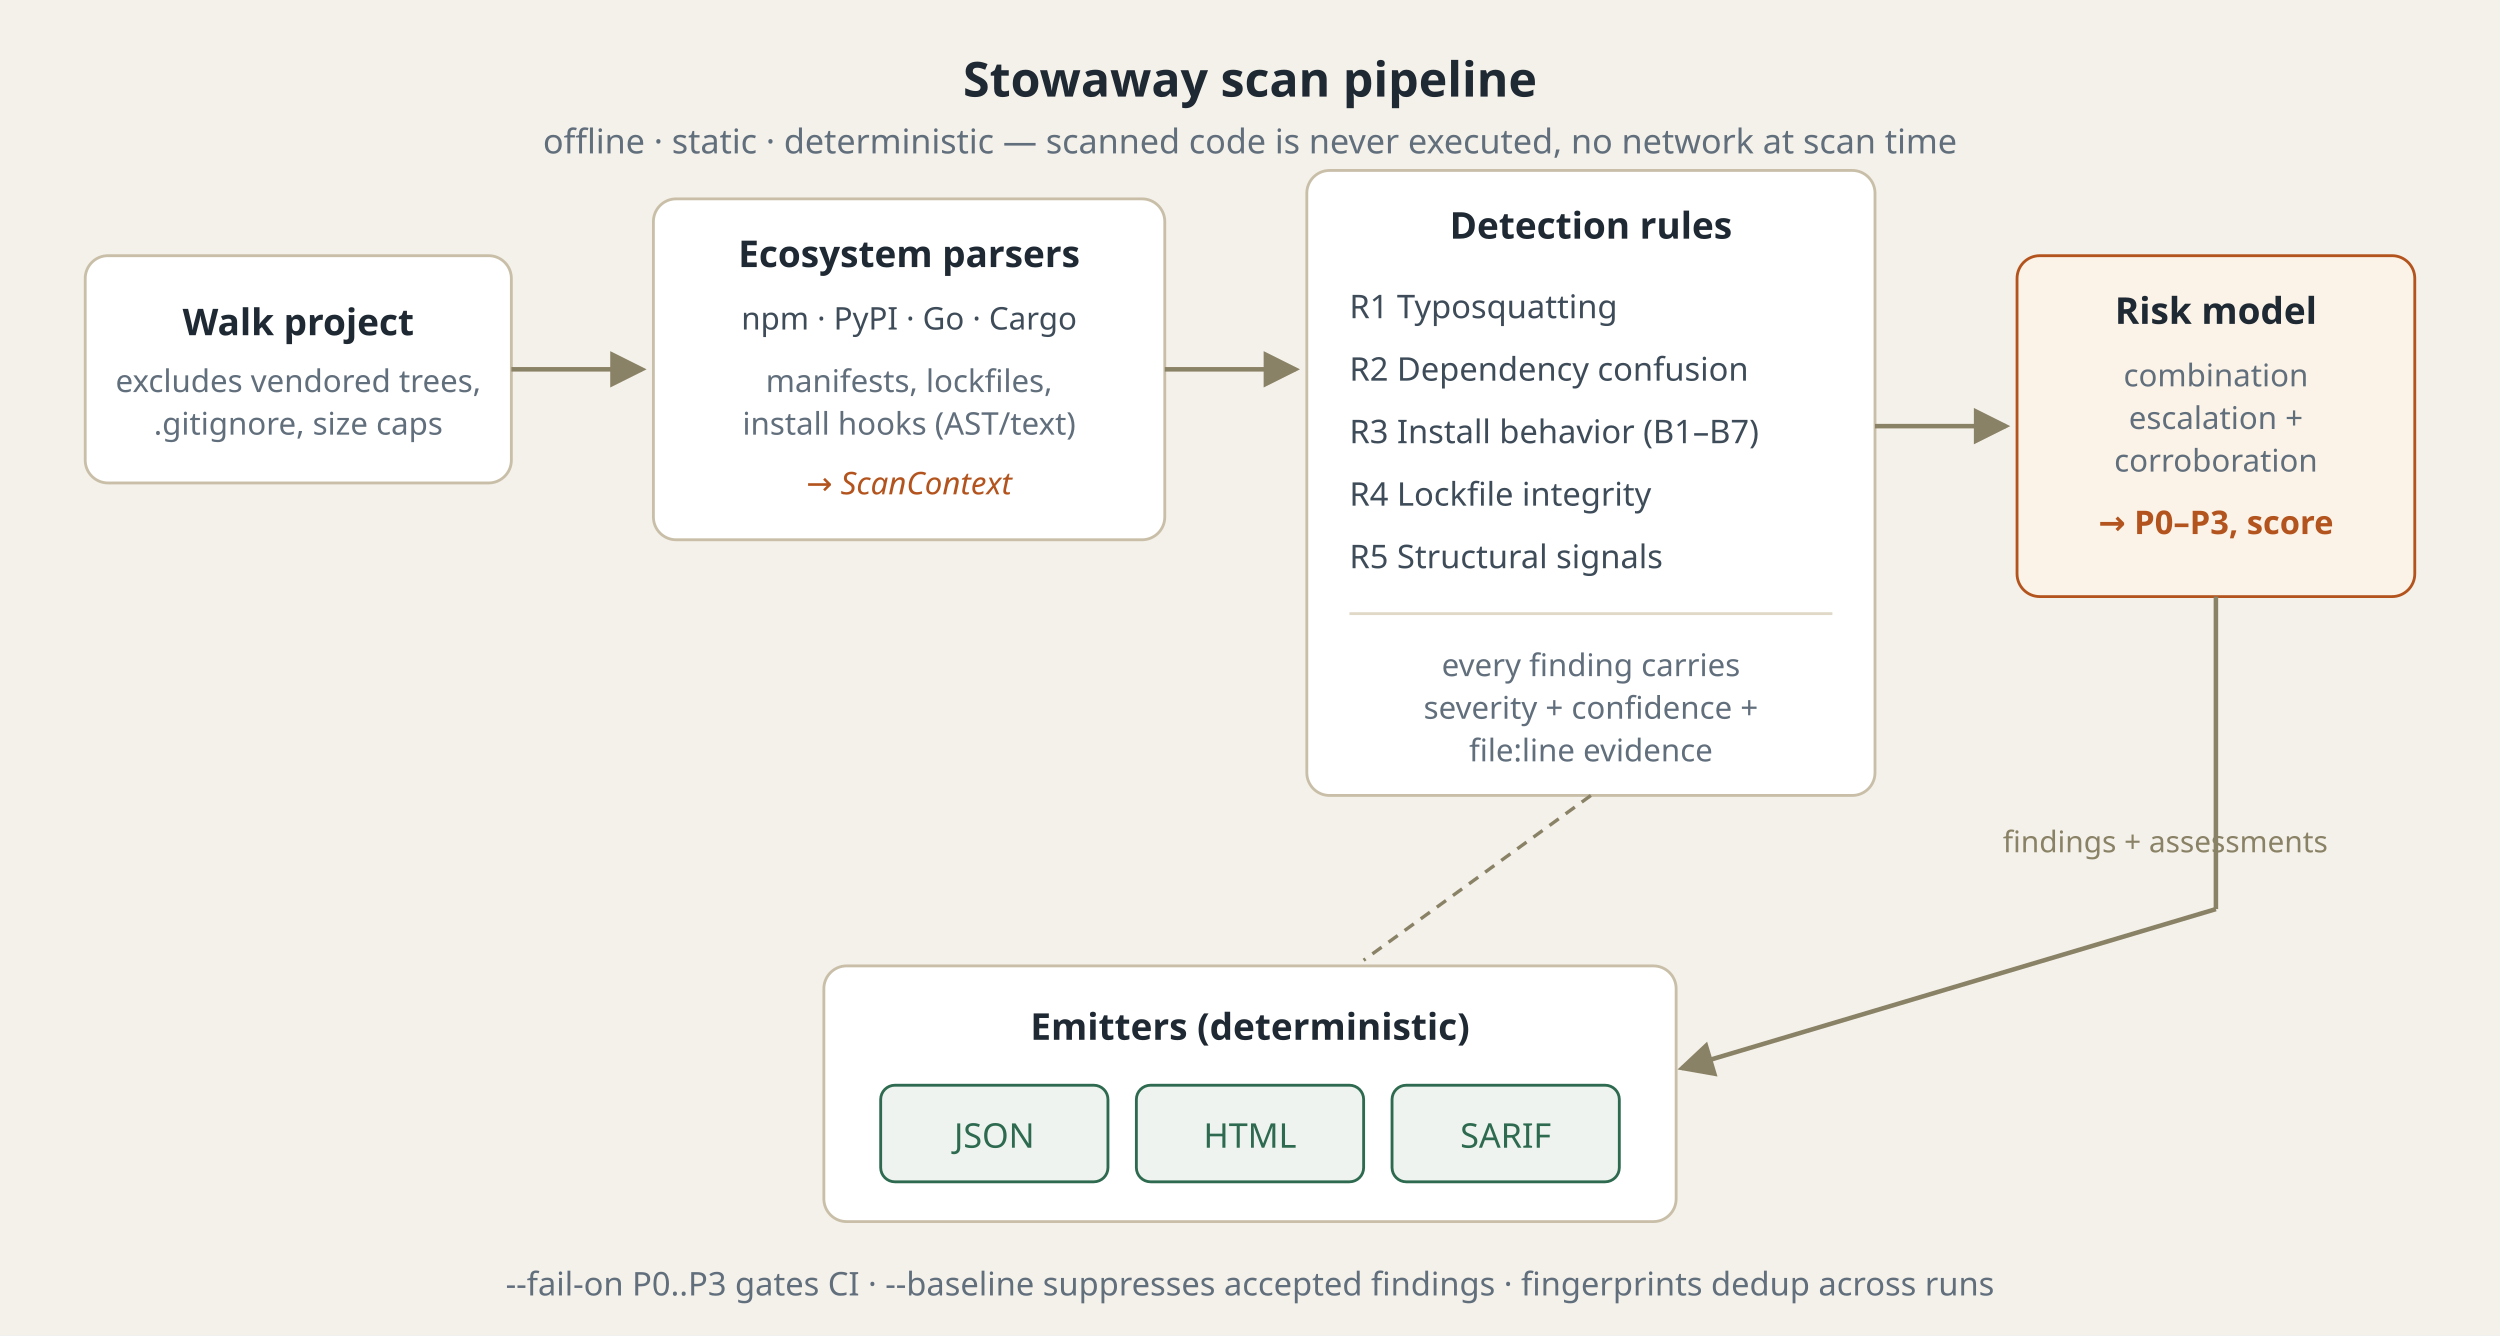
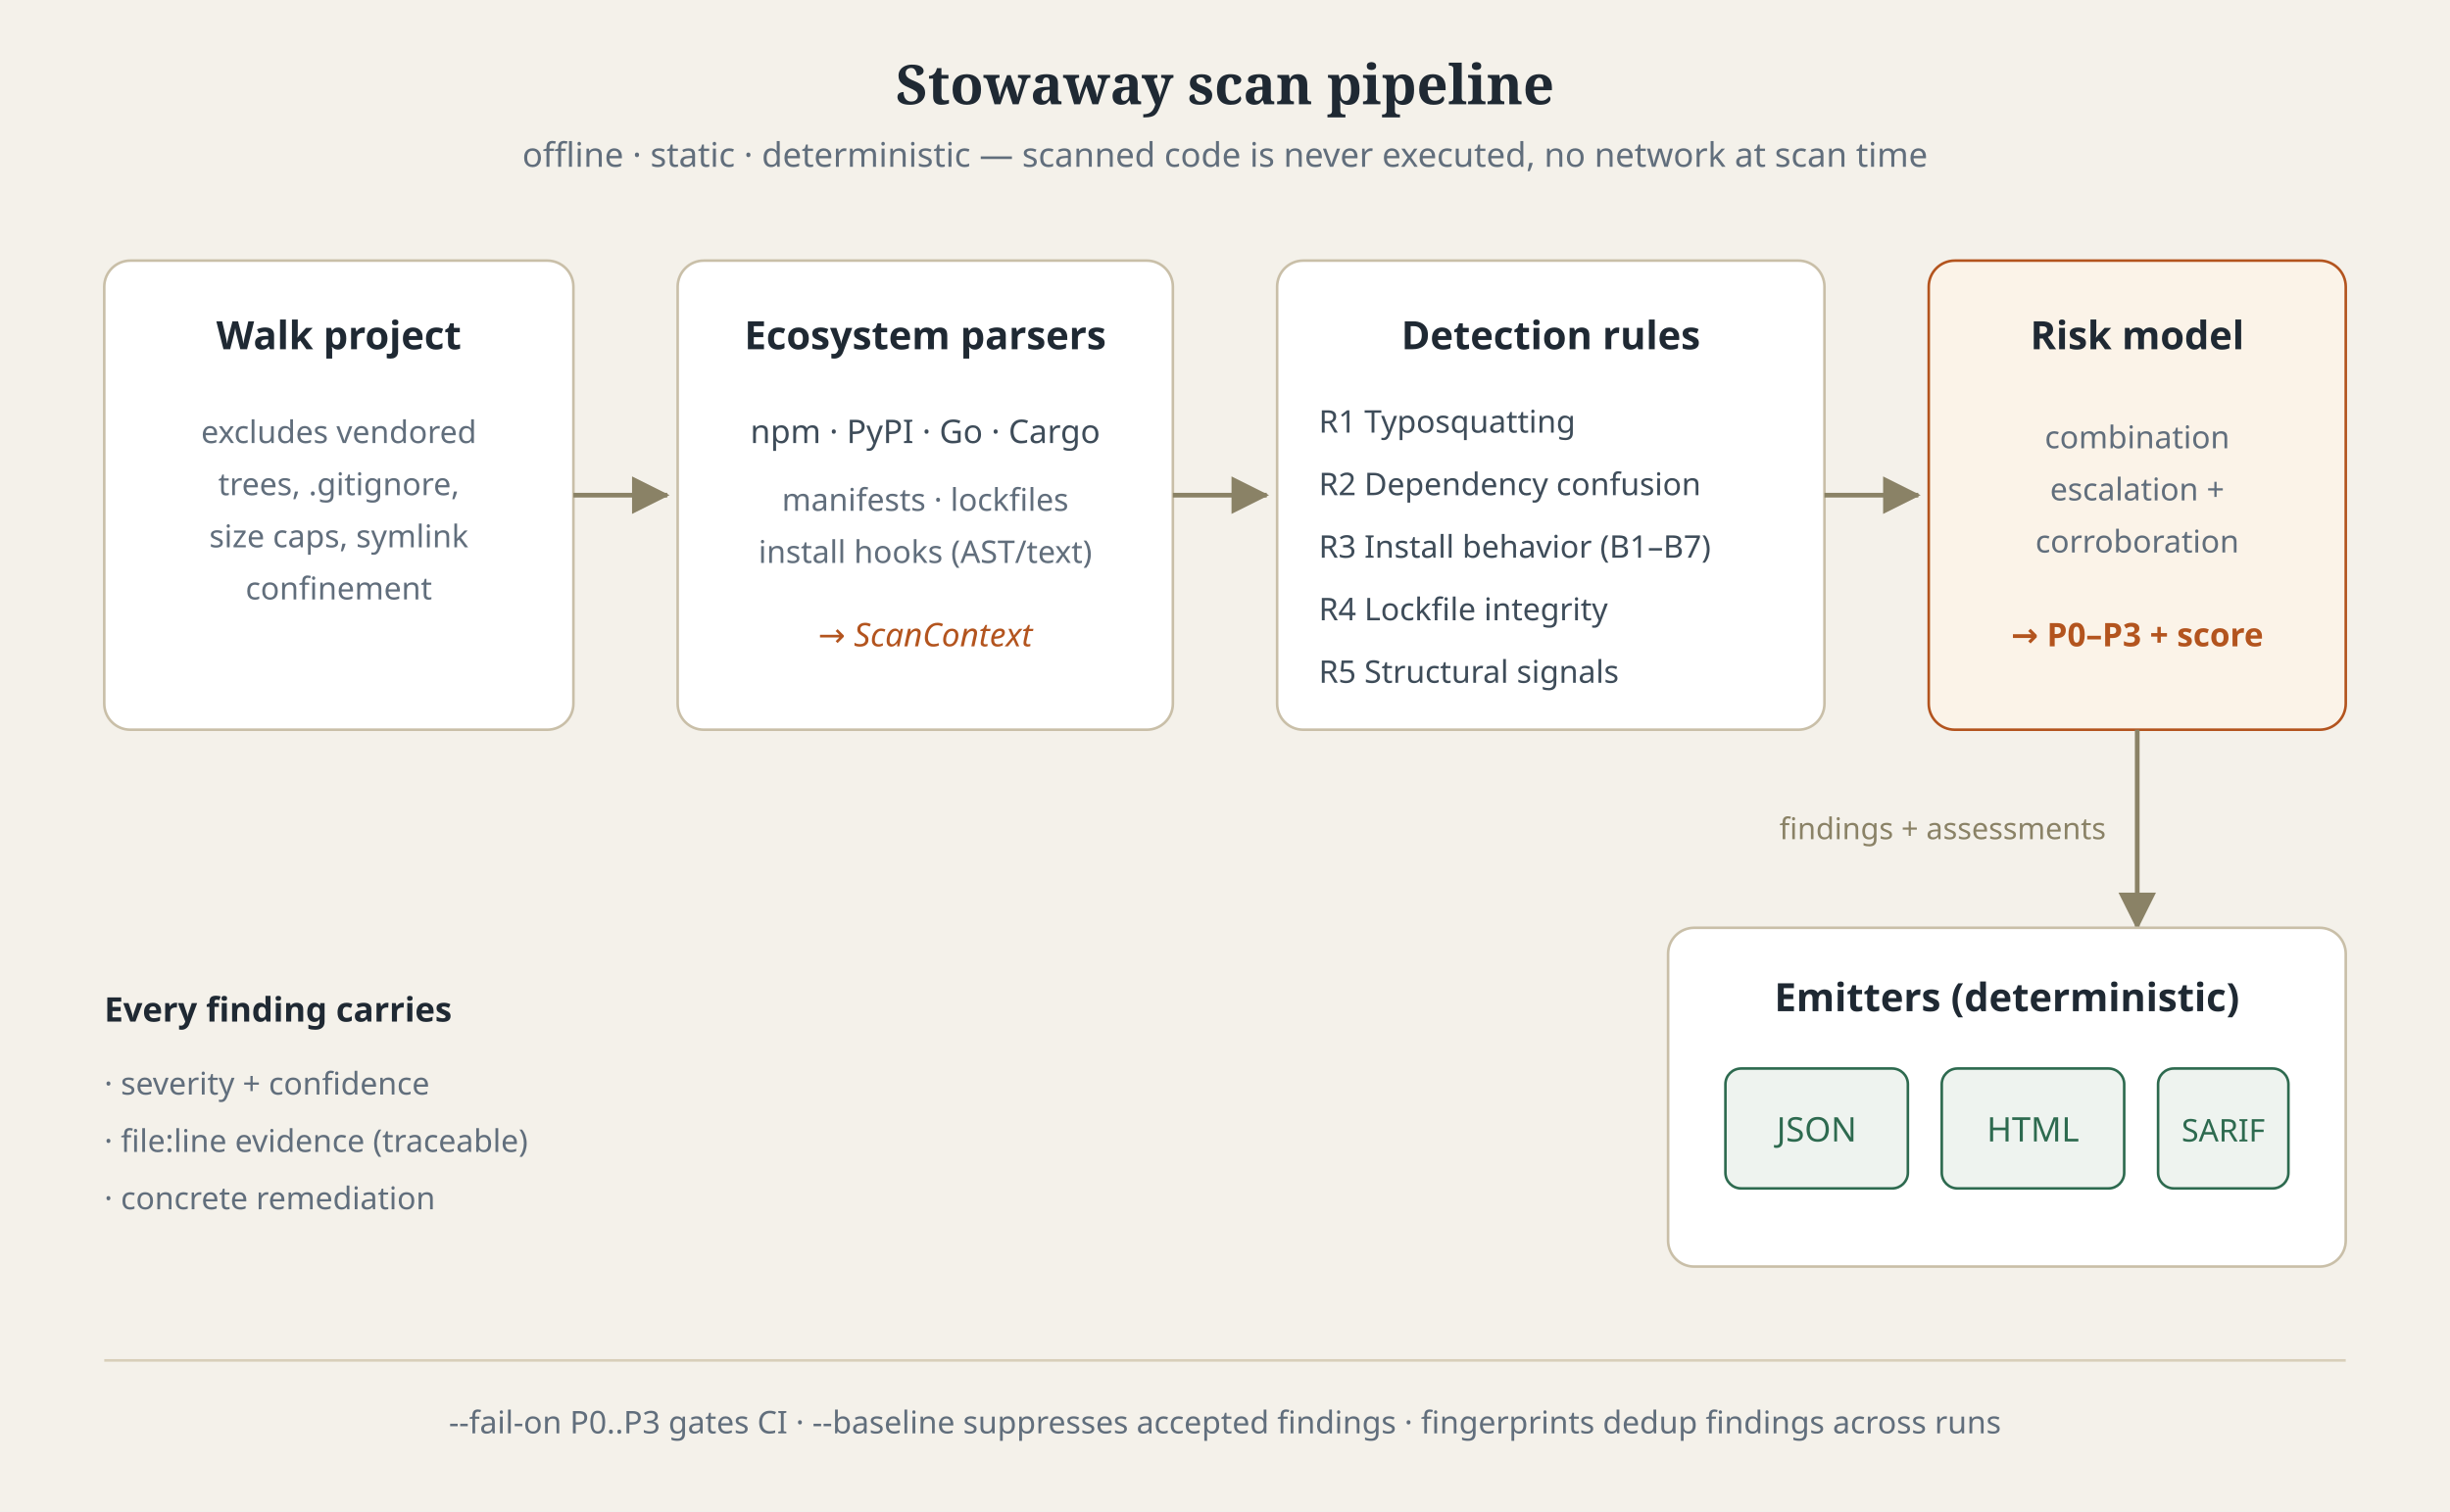
- <svg xmlns="http://www.w3.org/2000/svg" viewBox="0 0 880 470" font-family="'Segoe UI',system-ui,sans-serif" font-size="13">
-   <rect width="880" height="470" fill="#f4f1ea" />
-   <text x="440" y="34" text-anchor="middle" font-size="17" font-weight="700" fill="#1f2933">Stowaway scan pipeline</text>
-   <text x="440" y="54" text-anchor="middle" font-size="12" fill="#616e7c">offline · static · deterministic — scanned code is never executed, no network at scan time</text>
-   <rect x="30" y="90" width="150" height="80" rx="8" fill="#fff" stroke="#c9bfa8" />
-   <text x="105" y="118" text-anchor="middle" font-weight="600" fill="#1f2933">Walk project</text>
-   <text x="105" y="138" text-anchor="middle" font-size="11" fill="#616e7c">excludes vendored trees,</text>
-   <text x="105" y="153" text-anchor="middle" font-size="11" fill="#616e7c">.gitignore, size caps</text>
-   <rect x="230" y="70" width="180" height="120" rx="8" fill="#fff" stroke="#c9bfa8" />
-   <text x="320" y="94" text-anchor="middle" font-weight="600" fill="#1f2933">Ecosystem parsers</text>
-   <text x="320" y="116" text-anchor="middle" font-size="11" fill="#3e4c59">npm · PyPI · Go · Cargo</text>
-   <text x="320" y="138" text-anchor="middle" font-size="11" fill="#616e7c">manifests, lockfiles,</text>
-   <text x="320" y="153" text-anchor="middle" font-size="11" fill="#616e7c">install hooks (AST/text)</text>
-   <text x="320" y="174" text-anchor="middle" font-size="11" fill="#b3541e" font-style="italic">→ ScanContext</text>
-   <rect x="460" y="60" width="200" height="220" rx="8" fill="#fff" stroke="#c9bfa8" />
-   <text x="560" y="84" text-anchor="middle" font-weight="600" fill="#1f2933">Detection rules</text>
-   <text x="475" y="112" font-size="11.5" fill="#3e4c59">R1  Typosquatting</text>
-   <text x="475" y="134" font-size="11.5" fill="#3e4c59">R2  Dependency confusion</text>
-   <text x="475" y="156" font-size="11.5" fill="#3e4c59">R3  Install behavior (B1–B7)</text>
-   <text x="475" y="178" font-size="11.5" fill="#3e4c59">R4  Lockfile integrity</text>
-   <text x="475" y="200" font-size="11.5" fill="#3e4c59">R5  Structural signals</text>
-   <line x1="475" y1="216" x2="645" y2="216" stroke="#e0d9c7" />
-   <text x="560" y="238" text-anchor="middle" font-size="11" fill="#616e7c">every finding carries</text>
-   <text x="560" y="253" text-anchor="middle" font-size="11" fill="#616e7c">severity + confidence +</text>
-   <text x="560" y="268" text-anchor="middle" font-size="11" fill="#616e7c">file:line evidence</text>
-   <rect x="710" y="90" width="140" height="120" rx="8" fill="#fbf3e8" stroke="#b3541e" />
-   <text x="780" y="114" text-anchor="middle" font-weight="600" fill="#1f2933">Risk model</text>
-   <text x="780" y="136" text-anchor="middle" font-size="11" fill="#616e7c">combination</text>
-   <text x="780" y="151" text-anchor="middle" font-size="11" fill="#616e7c">escalation +</text>
-   <text x="780" y="166" text-anchor="middle" font-size="11" fill="#616e7c">corroboration</text>
-   <text x="780" y="188" text-anchor="middle" font-size="11.5" fill="#b3541e" font-weight="600">→ P0–P3, score</text>
-   <rect x="290" y="340" width="300" height="90" rx="8" fill="#fff" stroke="#c9bfa8" />
-   <text x="440" y="366" text-anchor="middle" font-weight="600" fill="#1f2933">Emitters (deterministic)</text>
-   <rect x="310" y="382" width="80" height="34" rx="5" fill="#eef3ef" stroke="#2d6a4f" />
-   <text x="350" y="404" text-anchor="middle" font-size="12" fill="#2d6a4f">JSON</text>
-   <rect x="400" y="382" width="80" height="34" rx="5" fill="#eef3ef" stroke="#2d6a4f" />
-   <text x="440" y="404" text-anchor="middle" font-size="12" fill="#2d6a4f">HTML</text>
-   <rect x="490" y="382" width="80" height="34" rx="5" fill="#eef3ef" stroke="#2d6a4f" />
-   <text x="530" y="404" text-anchor="middle" font-size="12" fill="#2d6a4f">SARIF</text>
+ <svg xmlns="http://www.w3.org/2000/svg" viewBox="0 0 940 580" font-family="'Segoe UI',system-ui,sans-serif">
+   <rect width="940" height="580" fill="#f4f1ea" />
+   <text x="470" y="40" text-anchor="middle" font-size="21" font-weight="700" fill="#1f2933" font-family="Georgia,serif">Stowaway scan pipeline</text>
+   <text x="470" y="64" text-anchor="middle" font-size="13" fill="#616e7c">offline · static · deterministic — scanned code is never executed, no network at scan time</text>
  <defs>
-     <marker id="a" markerWidth="9" markerHeight="9" refX="7" refY="4" orient="auto">
+     <marker id="arrow" markerWidth="10" markerHeight="10" refX="7.5" refY="4" orient="auto">
      <path d="M0,0 L8,4 L0,8 z" fill="#8a8266" />
    </marker>
  </defs>
-   <line x1="180" y1="130" x2="226" y2="130" stroke="#8a8266" stroke-width="1.6" marker-end="url(#a)" />
-   <line x1="410" y1="130" x2="456" y2="130" stroke="#8a8266" stroke-width="1.6" marker-end="url(#a)" />
-   <line x1="660" y1="150" x2="706" y2="150" stroke="#8a8266" stroke-width="1.6" marker-end="url(#a)" />
-   <line x1="780" y1="210" x2="780" y2="320" stroke="#8a8266" stroke-width="1.6" />
-   <line x1="780" y1="320" x2="592" y2="376" stroke="#8a8266" stroke-width="1.6" marker-end="url(#a)" />
-   <line x1="560" y1="280" x2="480" y2="338" stroke="#8a8266" stroke-width="1.2" stroke-dasharray="4 3" />
-   <text x="705" y="300" font-size="10.5" fill="#8a8266">findings + assessments</text>
-   <text x="440" y="456" text-anchor="middle" font-size="11.5" fill="#616e7c">--fail-on P0..P3 gates CI · --baseline suppresses accepted findings · fingerprints dedup across runs</text>
+   <rect x="40" y="100" width="180" height="180" rx="10" fill="#fff" stroke="#c9bfa8" />
+   <text x="130" y="134" text-anchor="middle" font-size="15" font-weight="600" fill="#1f2933">Walk project</text>
+   <text x="130" y="170" text-anchor="middle" font-size="12" fill="#616e7c">excludes vendored</text>
+   <text x="130" y="190" text-anchor="middle" font-size="12" fill="#616e7c">trees, .gitignore,</text>
+   <text x="130" y="210" text-anchor="middle" font-size="12" fill="#616e7c">size caps, symlink</text>
+   <text x="130" y="230" text-anchor="middle" font-size="12" fill="#616e7c">confinement</text>
+   <rect x="260" y="100" width="190" height="180" rx="10" fill="#fff" stroke="#c9bfa8" />
+   <text x="355" y="134" text-anchor="middle" font-size="15" font-weight="600" fill="#1f2933">Ecosystem parsers</text>
+   <text x="355" y="170" text-anchor="middle" font-size="12.5" fill="#3e4c59">npm · PyPI · Go · Cargo</text>
+   <text x="355" y="196" text-anchor="middle" font-size="12" fill="#616e7c">manifests · lockfiles</text>
+   <text x="355" y="216" text-anchor="middle" font-size="12" fill="#616e7c">install hooks (AST/text)</text>
+   <text x="355" y="248" text-anchor="middle" font-size="12.5" font-style="italic" fill="#b3541e">→ ScanContext</text>
+   <rect x="490" y="100" width="210" height="180" rx="10" fill="#fff" stroke="#c9bfa8" />
+   <text x="595" y="134" text-anchor="middle" font-size="15" font-weight="600" fill="#1f2933">Detection rules</text>
+   <text x="506" y="166" font-size="12" fill="#3e4c59">R1  Typosquatting</text>
+   <text x="506" y="190" font-size="12" fill="#3e4c59">R2  Dependency confusion</text>
+   <text x="506" y="214" font-size="12" fill="#3e4c59">R3  Install behavior (B1–B7)</text>
+   <text x="506" y="238" font-size="12" fill="#3e4c59">R4  Lockfile integrity</text>
+   <text x="506" y="262" font-size="12" fill="#3e4c59">R5  Structural signals</text>
+   <rect x="740" y="100" width="160" height="180" rx="10" fill="#fbf3e8" stroke="#b3541e" />
+   <text x="820" y="134" text-anchor="middle" font-size="15" font-weight="600" fill="#1f2933">Risk model</text>
+   <text x="820" y="172" text-anchor="middle" font-size="12" fill="#616e7c">combination</text>
+   <text x="820" y="192" text-anchor="middle" font-size="12" fill="#616e7c">escalation +</text>
+   <text x="820" y="212" text-anchor="middle" font-size="12" fill="#616e7c">corroboration</text>
+   <text x="820" y="248" text-anchor="middle" font-size="12.5" font-weight="600" fill="#b3541e">→ P0–P3 + score</text>
+   <line x1="220" y1="190" x2="256" y2="190" stroke="#8a8266" stroke-width="1.8" marker-end="url(#arrow)" />
+   <line x1="450" y1="190" x2="486" y2="190" stroke="#8a8266" stroke-width="1.8" marker-end="url(#arrow)" />
+   <line x1="700" y1="190" x2="736" y2="190" stroke="#8a8266" stroke-width="1.8" marker-end="url(#arrow)" />
+   <line x1="820" y1="280" x2="820" y2="356" stroke="#8a8266" stroke-width="1.8" marker-end="url(#arrow)" />
+   <text x="808" y="322" text-anchor="end" font-size="11.5" fill="#8a8266">findings + assessments</text>
+   <text x="40" y="392" font-size="13" font-weight="600" fill="#1f2933">Every finding carries</text>
+   <text x="40" y="420" font-size="12" fill="#616e7c">· severity + confidence</text>
+   <text x="40" y="442" font-size="12" fill="#616e7c">· file:line evidence (traceable)</text>
+   <text x="40" y="464" font-size="12" fill="#616e7c">· concrete remediation</text>
+   <rect x="640" y="356" width="260" height="130" rx="10" fill="#fff" stroke="#c9bfa8" />
+   <text x="770" y="388" text-anchor="middle" font-size="15" font-weight="600" fill="#1f2933">Emitters (deterministic)</text>
+   <rect x="662" y="410" width="70" height="46" rx="6" fill="#eef3ef" stroke="#2d6a4f" />
+   <text x="697" y="438" text-anchor="middle" font-size="13" fill="#2d6a4f">JSON</text>
+   <rect x="745" y="410" width="70" height="46" rx="6" fill="#eef3ef" stroke="#2d6a4f" />
+   <text x="780" y="438" text-anchor="middle" font-size="13" fill="#2d6a4f">HTML</text>
+   <rect x="828" y="410" width="50" height="46" rx="6" fill="#eef3ef" stroke="#2d6a4f" />
+   <text x="853" y="438" text-anchor="middle" font-size="12" fill="#2d6a4f">SARIF</text>
+   <line x1="40" y1="522" x2="900" y2="522" stroke="#d8cfba" stroke-width="1" />
+   <text x="470" y="550" text-anchor="middle" font-size="12" fill="#616e7c">--fail-on P0..P3 gates CI  ·  --baseline suppresses accepted findings  ·  fingerprints dedup findings across runs</text>
</svg>
